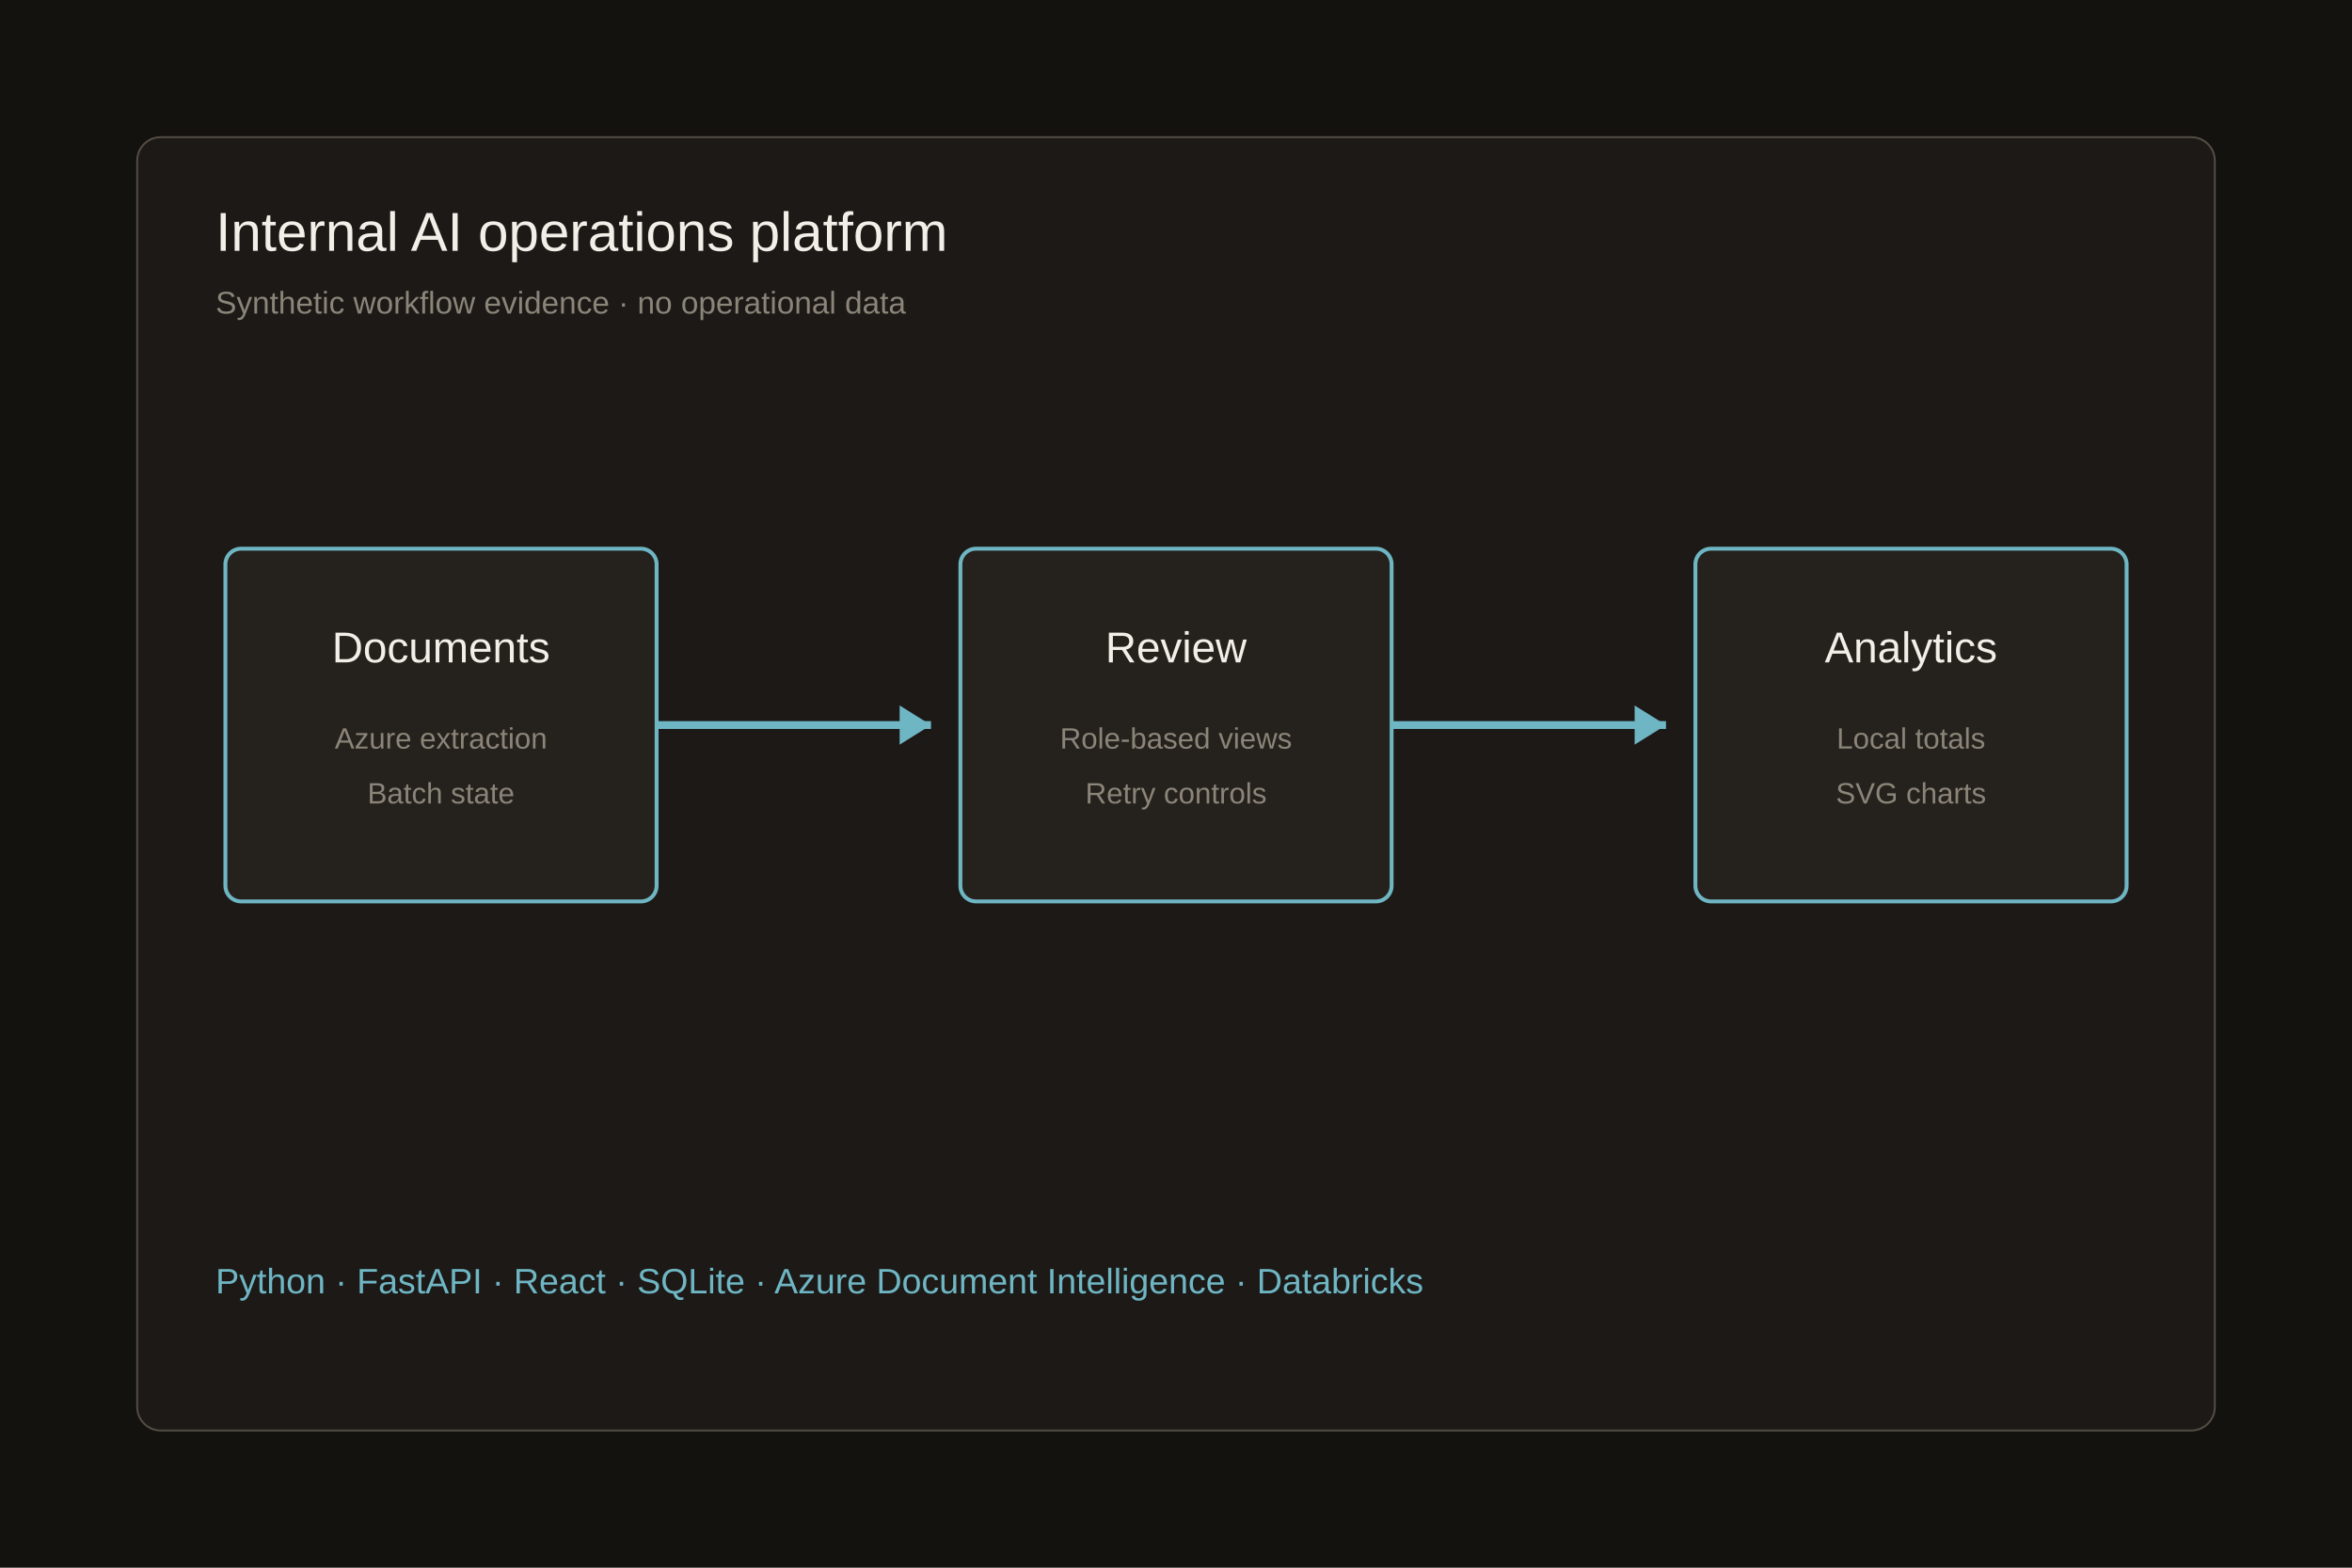
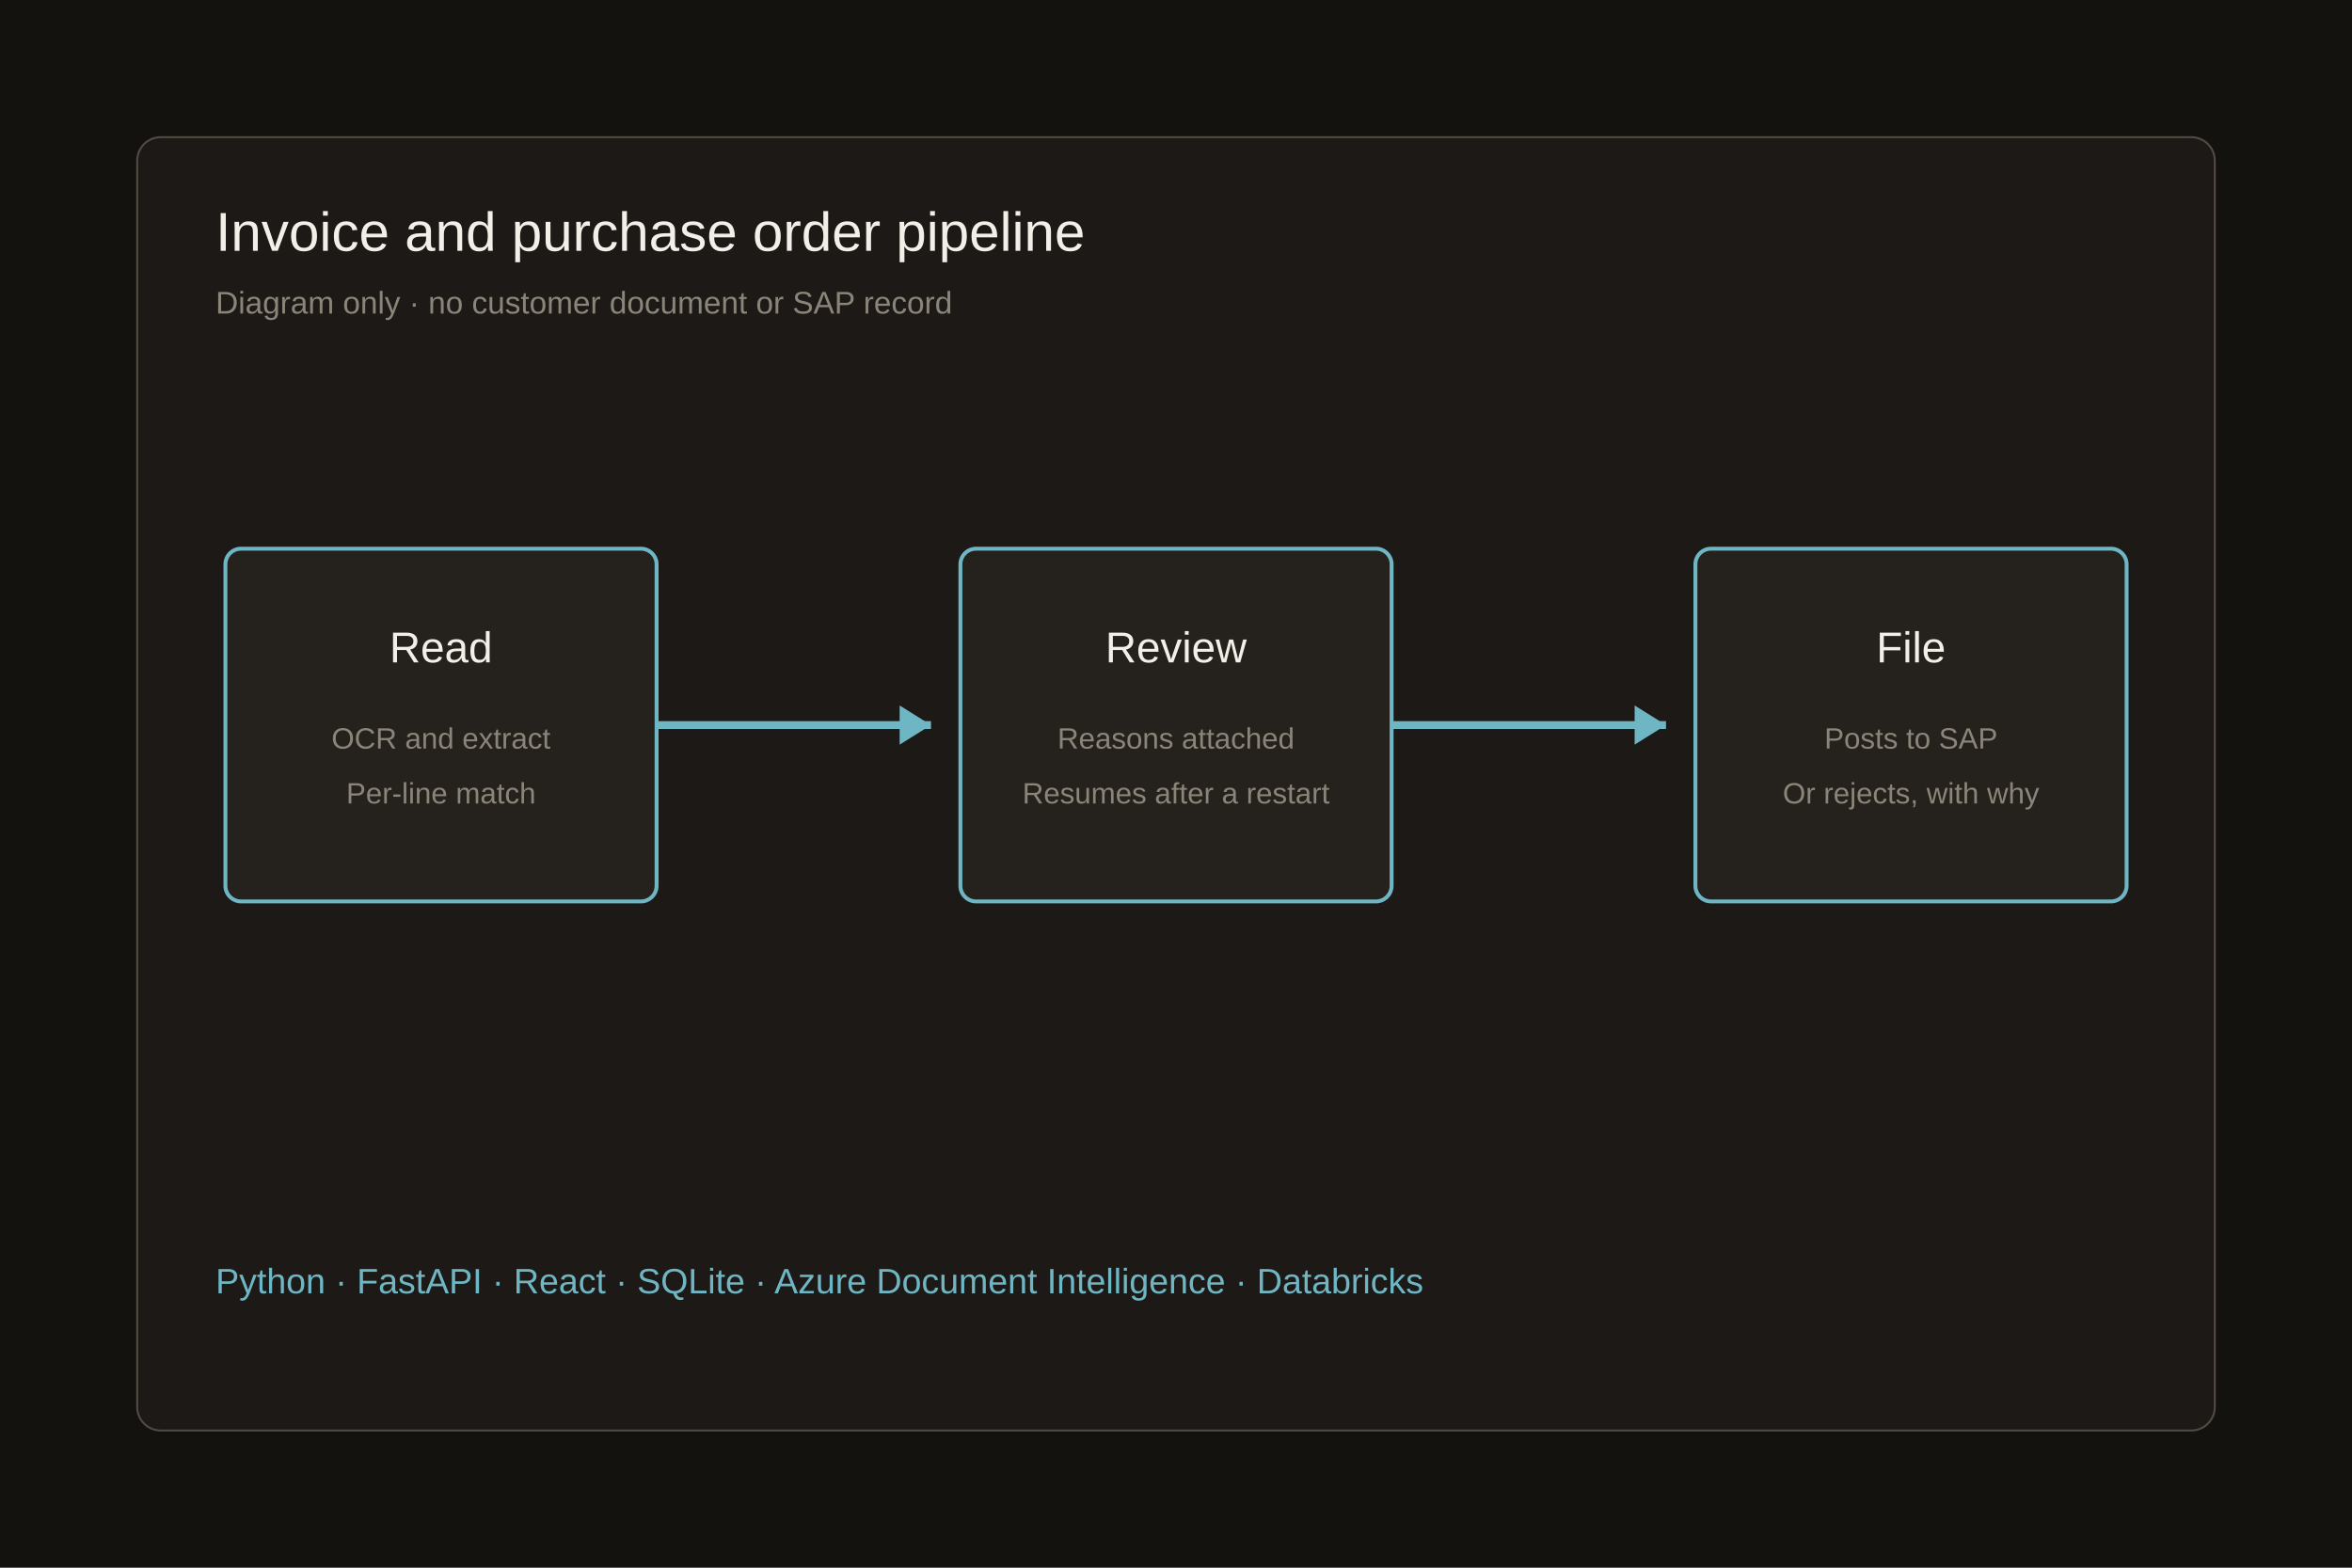
<svg xmlns="http://www.w3.org/2000/svg" viewBox="0 0 1200 800" role="img" aria-labelledby="t d">
  <rect width="1200" height="800" fill="#14120f" />
  <rect x="70" y="70" width="1060" height="660" rx="12" fill="#1c1916" stroke="#514b43" />
-   <text x="110" y="128" fill="#f2efe8" font-family="Arial" font-size="28">Internal AI operations platform</text>
-   <text x="110" y="160" fill="#8b8479" font-family="Arial" font-size="16">Synthetic workflow evidence · no operational data</text>
+   <text x="110" y="128" fill="#f2efe8" font-family="Arial" font-size="28">Invoice and purchase order pipeline</text>
+   <text x="110" y="160" fill="#8b8479" font-family="Arial" font-size="16">Diagram only · no customer document or SAP record</text>
  <g font-family="Arial" text-anchor="middle">
    <g fill="#25211c" stroke="#6fb6c4" stroke-width="2">
      <rect x="115" y="280" width="220" height="180" rx="8" />
      <rect x="490" y="280" width="220" height="180" rx="8" />
      <rect x="865" y="280" width="220" height="180" rx="8" />
    </g>
    <g fill="#f2efe8" font-size="22">
-       <text x="225" y="338">Documents</text>
+       <text x="225" y="338">Read</text>
      <text x="600" y="338">Review</text>
-       <text x="975" y="338">Analytics</text>
+       <text x="975" y="338">File</text>
    </g>
    <g fill="#8b8479" font-size="15">
-       <text x="225" y="382">Azure extraction</text>
-       <text x="225" y="410">Batch state</text>
-       <text x="600" y="382">Role-based views</text>
-       <text x="600" y="410">Retry controls</text>
-       <text x="975" y="382">Local totals</text>
-       <text x="975" y="410">SVG charts</text>
+       <text x="225" y="382">OCR and extract</text>
+       <text x="225" y="410">Per-line match</text>
+       <text x="600" y="382">Reasons attached</text>
+       <text x="600" y="410">Resumes after a restart</text>
+       <text x="975" y="382">Posts to SAP</text>
+       <text x="975" y="410">Or rejects, with why</text>
    </g>
  </g>
  <g stroke="#6fb6c4" stroke-width="4" fill="none">
    <path d="M335 370h140" />
    <path d="M710 370h140" />
  </g>
  <g fill="#6fb6c4">
    <path d="M475 370l-16-10v20z" />
    <path d="M850 370l-16-10v20z" />
  </g>
  <text x="110" y="660" fill="#6fb6c4" font-family="Arial" font-size="18">Python · FastAPI · React · SQLite · Azure Document Intelligence · Databricks</text>
</svg>
